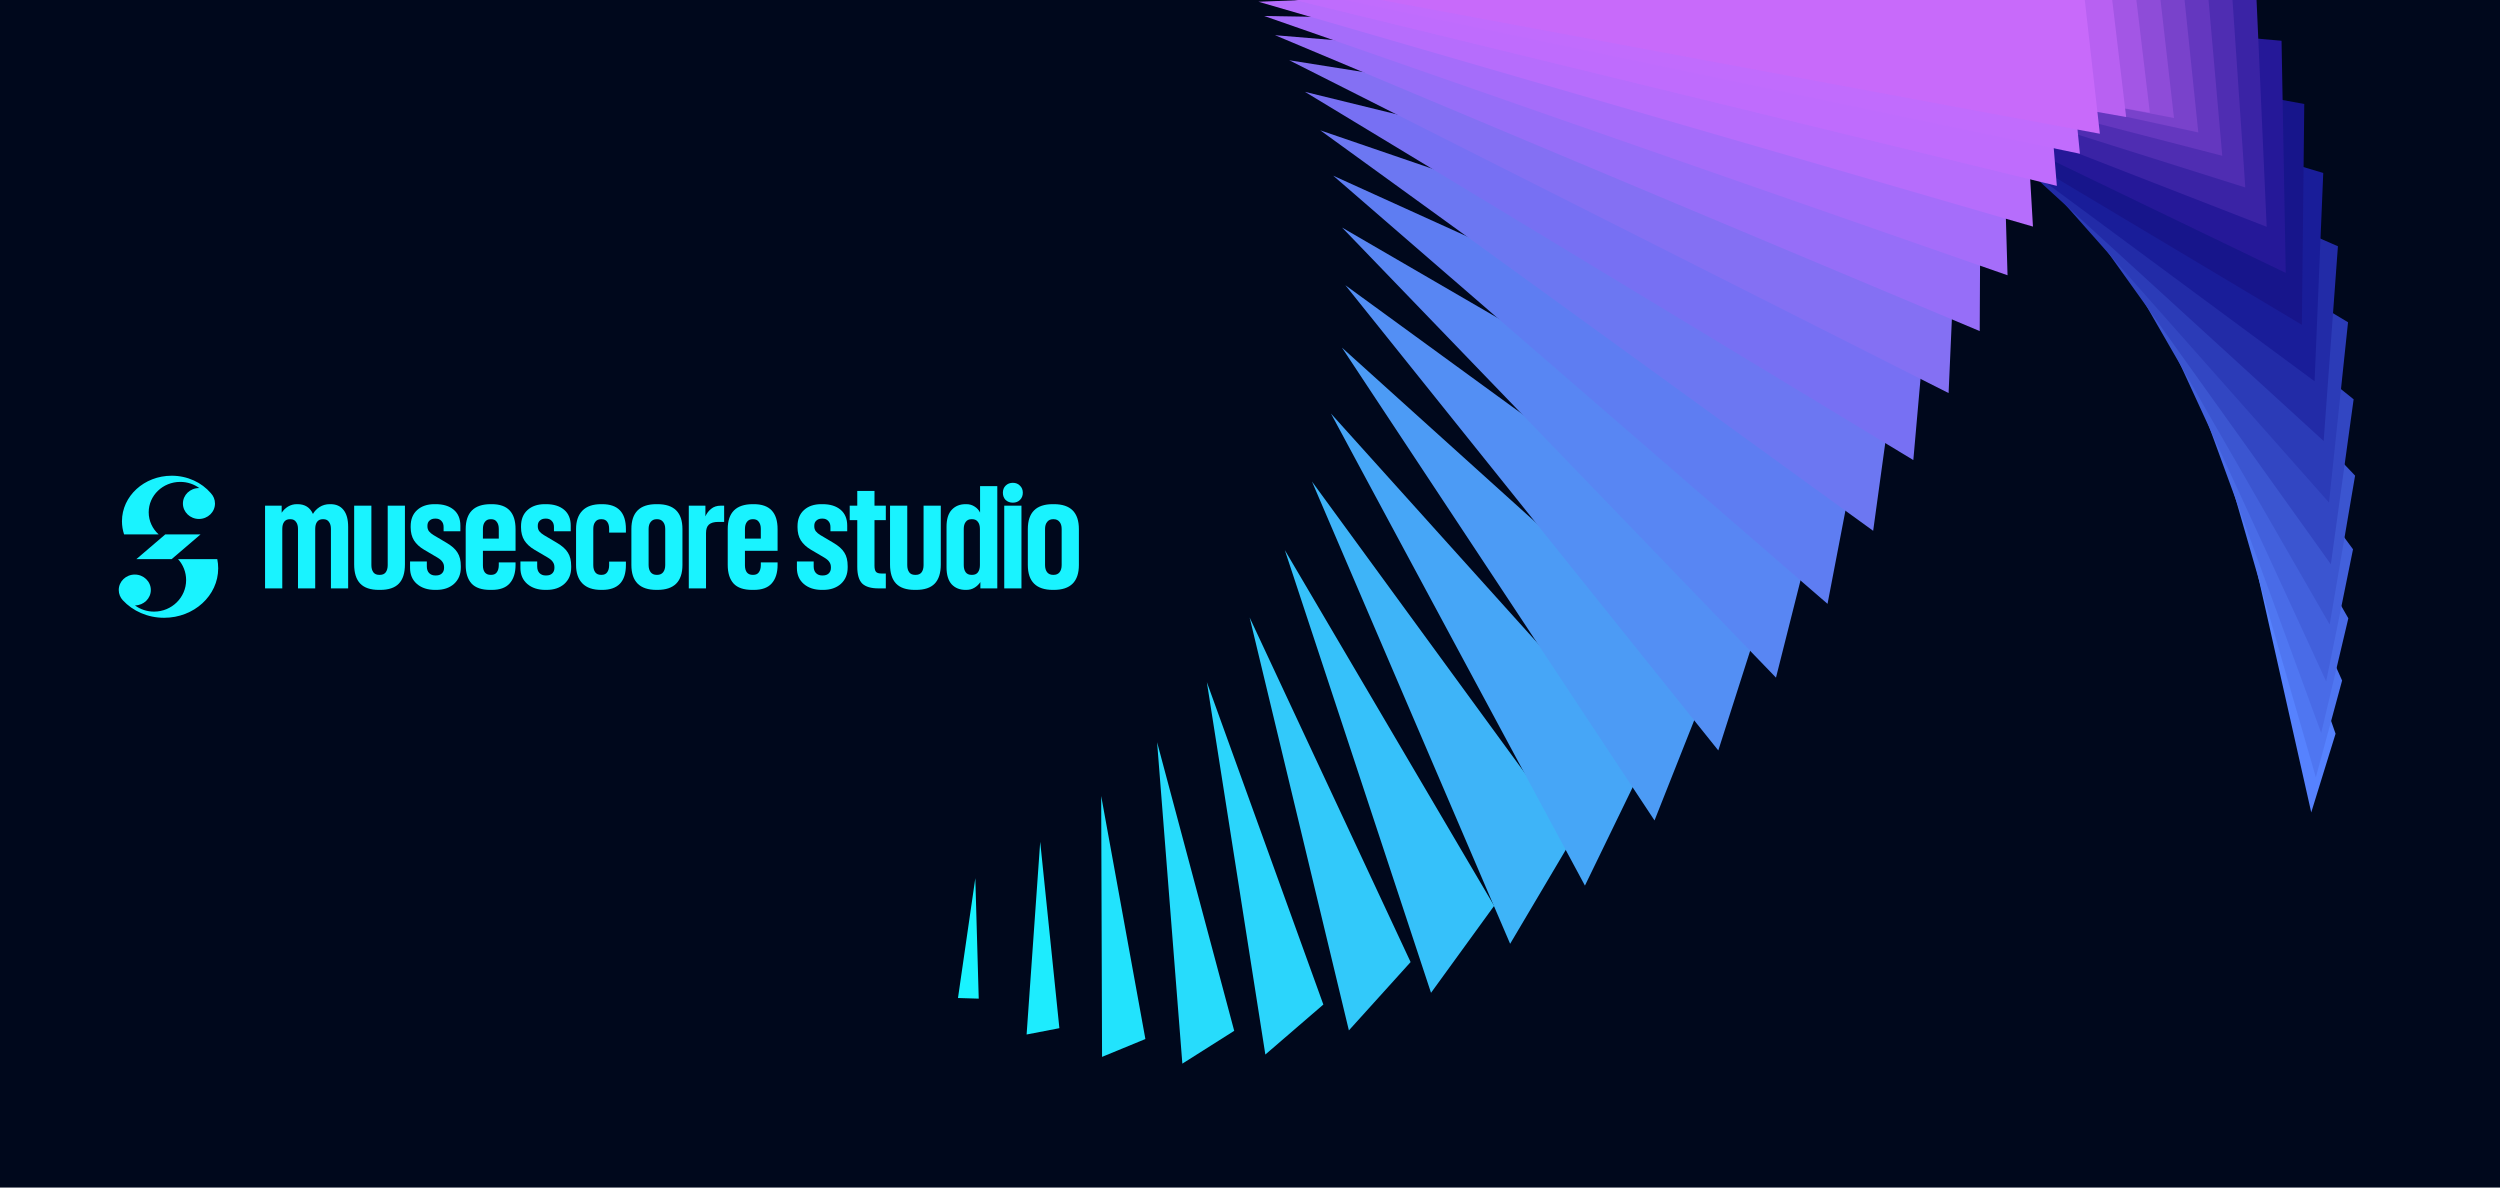
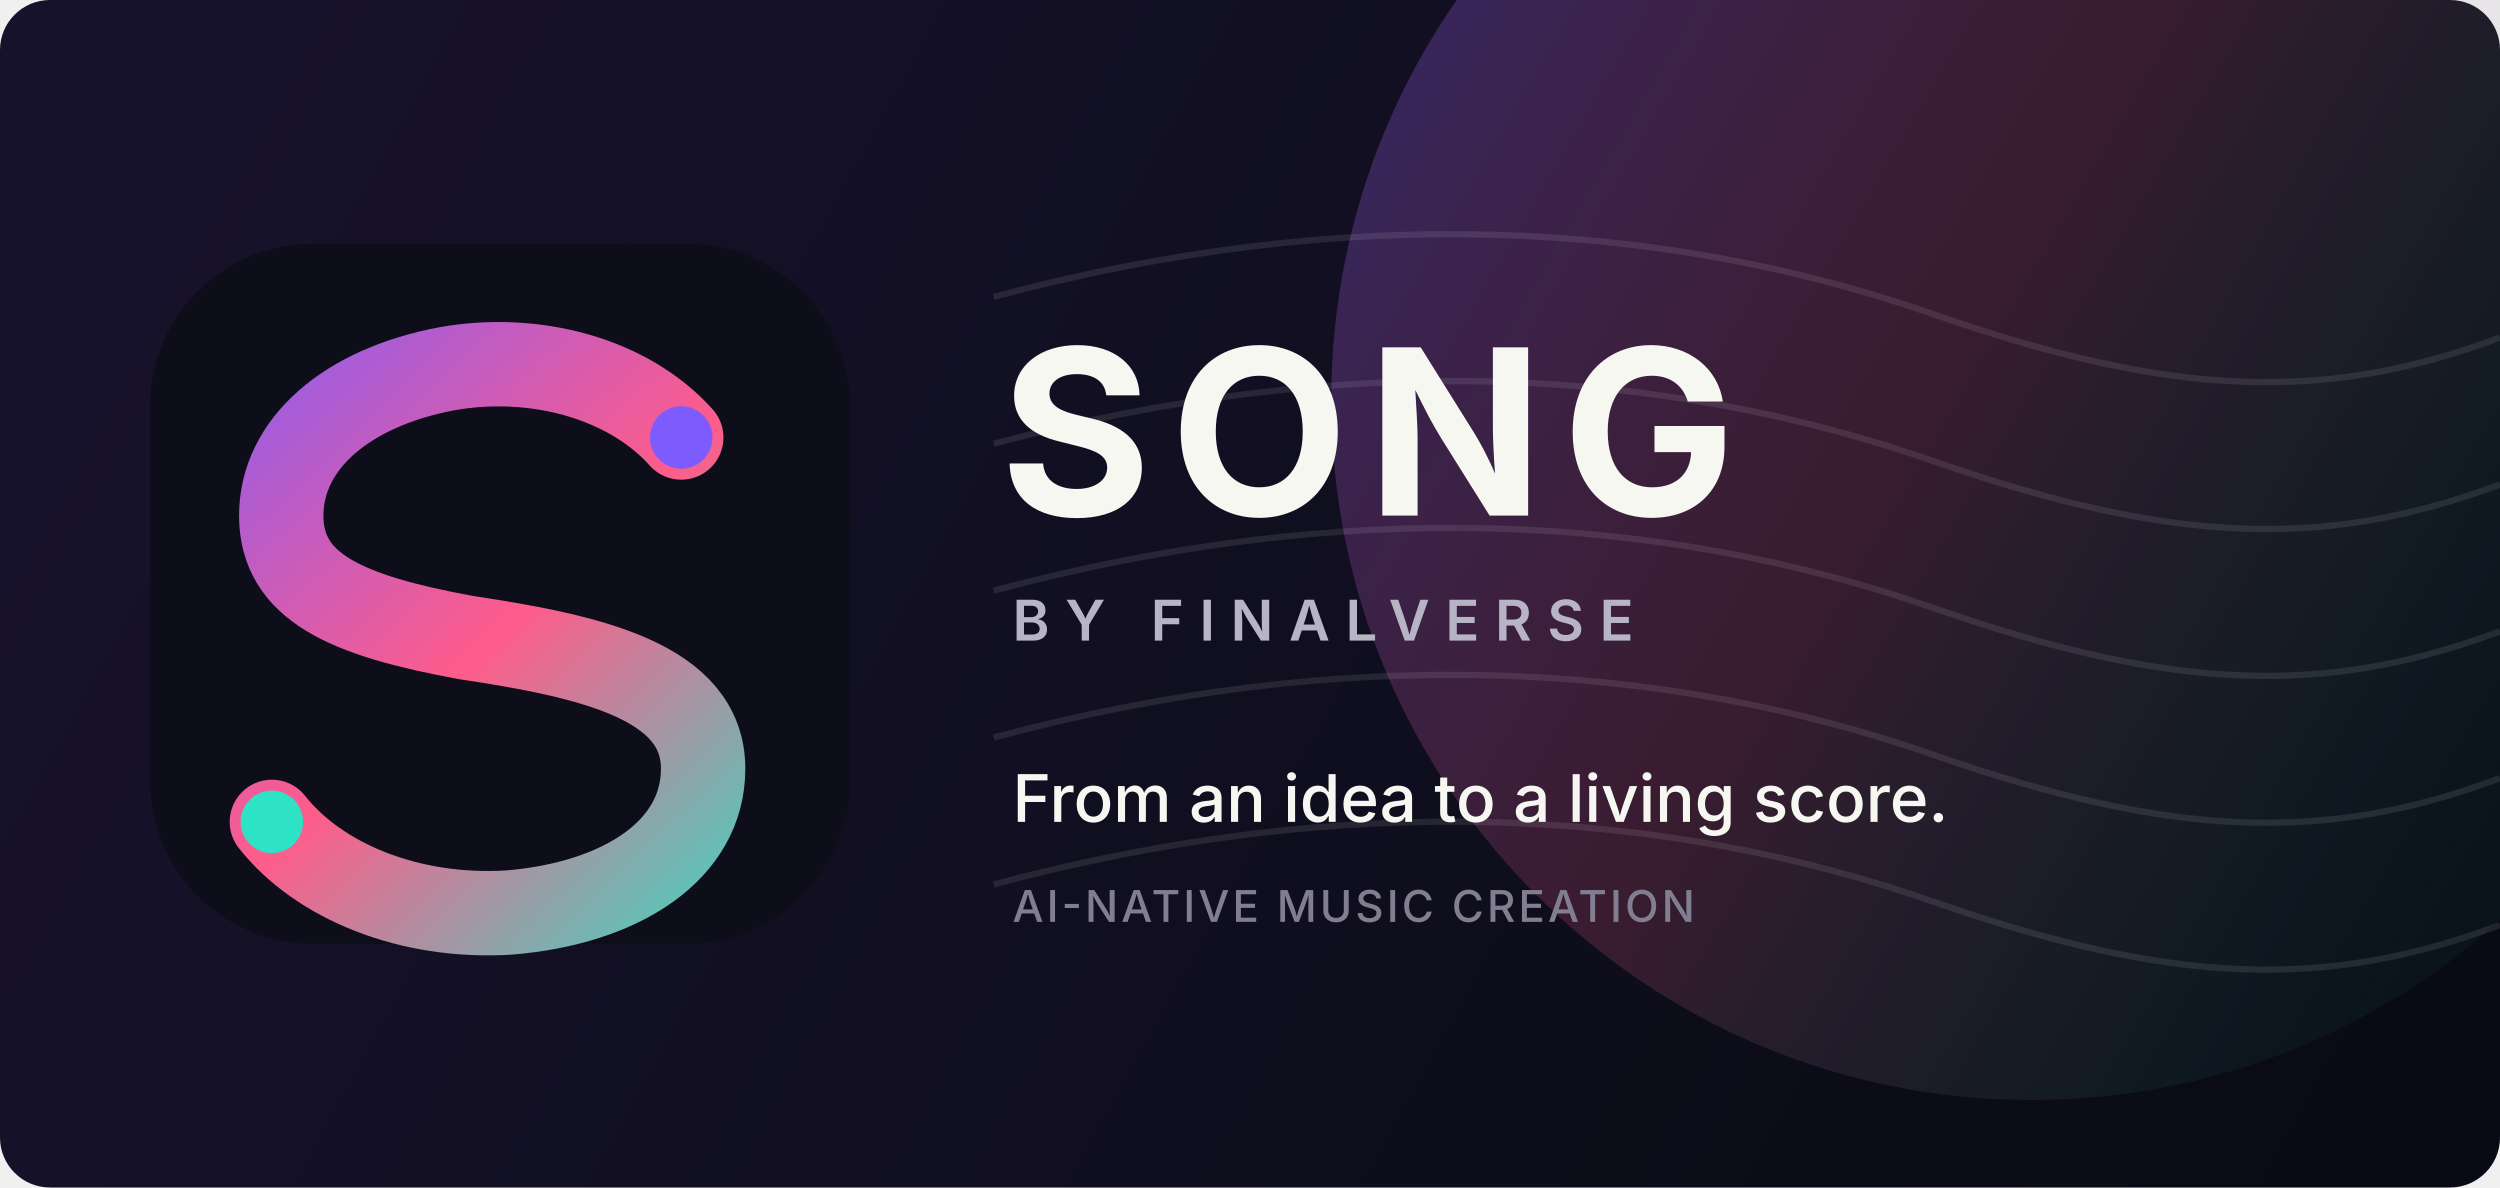
<svg xmlns="http://www.w3.org/2000/svg" width="800" height="380" viewBox="0 0 800 380" fill="none">
-   <g clip-path="url(#clip0_8843_25798)">
-     <rect width="800" height="380" fill="#00081C" />
-     <path d="M39.707 171.008C39.264 169.672 39.027 168.253 39.027 166.785C39.027 158.746 46.151 152.23 54.94 152.23C60.014 152.23 64.534 154.402 67.448 157.785H67.448C68.286 158.665 68.797 159.837 68.797 161.125C68.797 163.854 66.499 166.067 63.664 166.067C60.83 166.067 58.532 163.854 58.532 161.125C58.532 158.396 60.83 156.183 63.664 156.183C63.704 156.183 63.743 156.184 63.782 156.184C62.087 154.943 59.971 154.207 57.677 154.207C52.103 154.207 47.584 158.557 47.584 163.924C47.584 166.718 48.808 169.236 50.768 171.008H39.707Z" fill="#19F3FF" />
-     <path d="M69.824 181.863C69.824 180.856 69.721 179.87 69.525 178.915H56.972C58.581 180.698 59.559 183.045 59.559 185.617C59.559 191.195 54.962 195.716 49.293 195.716C47.008 195.716 44.897 194.982 43.191 193.74C45.999 193.71 48.266 191.509 48.266 188.798C48.266 186.069 45.968 183.857 43.133 183.857C40.298 183.857 38 186.069 38 188.798C38 190.06 38.491 191.211 39.299 192.084C42.474 195.515 47.217 197.693 52.516 197.693C62.075 197.693 69.824 190.606 69.824 181.863Z" fill="#19F3FF" />
-     <path d="M64.178 171.008H52.885L43.646 178.915H54.938L64.178 171.008Z" fill="#19F3FF" />
-     <path d="M84.818 161.815H90.136V164.077C90.652 163.275 91.329 162.617 92.167 162.104C93.037 161.59 93.972 161.334 94.971 161.334H95.213C97.566 161.334 99.209 162.377 100.144 164.462C100.627 163.596 101.337 162.858 102.271 162.248C103.238 161.639 104.318 161.334 105.51 161.334H105.752C107.557 161.334 108.943 161.943 109.91 163.163C110.909 164.382 111.409 166.195 111.409 168.601V188.285H105.897V169.275C105.897 168.312 105.688 167.558 105.269 167.013C104.882 166.435 104.286 166.146 103.48 166.146H103.286C102.481 166.146 101.868 166.435 101.449 167.013C101.063 167.558 100.869 168.312 100.869 169.275V188.285H95.358V169.275C95.358 168.312 95.148 167.558 94.729 167.013C94.343 166.435 93.746 166.146 92.941 166.146H92.747C91.941 166.146 91.329 166.435 90.91 167.013C90.523 167.558 90.33 168.312 90.33 169.275V188.285H84.818V161.815Z" fill="#19F3FF" />
-     <path d="M121.261 188.766C118.554 188.766 116.556 188.093 115.266 186.745C113.977 185.397 113.333 183.36 113.333 180.633V161.815H118.844V180.825C118.844 181.788 119.054 182.558 119.473 183.135C119.892 183.681 120.504 183.954 121.31 183.954H121.6C122.406 183.954 123.018 183.681 123.437 183.135C123.856 182.558 124.065 181.788 124.065 180.825V161.815H129.577V180.633C129.577 183.36 128.932 185.397 127.643 186.745C126.354 188.093 124.355 188.766 121.648 188.766H121.261Z" fill="#19F3FF" />
-     <path d="M139.196 188.766C136.844 188.766 134.926 188.141 133.443 186.889C131.961 185.606 131.219 183.905 131.219 181.788V179.67H136.586V181.258C136.586 182.157 136.828 182.863 137.311 183.376C137.827 183.889 138.471 184.146 139.245 184.146H139.535C140.308 184.146 140.921 183.938 141.372 183.52C141.856 183.071 142.097 182.478 142.097 181.74V181.499C142.097 180.857 141.936 180.312 141.614 179.863C141.324 179.381 140.776 178.9 139.97 178.419L135.716 175.916C134.297 175.082 133.218 174.087 132.476 172.932C131.767 171.777 131.413 170.382 131.413 168.745V168.408C131.413 166.195 132.106 164.462 133.492 163.211C134.878 161.959 136.715 161.334 139.003 161.334H139.438C141.856 161.334 143.773 161.927 145.191 163.114C146.61 164.302 147.319 166.002 147.319 168.216V169.997H141.952V168.649C141.952 167.815 141.71 167.157 141.227 166.676C140.776 166.195 140.18 165.954 139.438 165.954H139.245C138.504 165.954 137.907 166.163 137.456 166.58C137.005 166.965 136.779 167.51 136.779 168.216V168.457C136.779 169.034 136.94 169.547 137.263 169.997C137.617 170.446 138.117 170.863 138.761 171.248L142.822 173.654C144.531 174.649 145.723 175.708 146.4 176.831C147.109 177.922 147.464 179.365 147.464 181.162V181.595C147.464 183.777 146.738 185.526 145.288 186.841C143.838 188.125 141.952 188.766 139.632 188.766H139.196Z" fill="#19F3FF" />
-     <path d="M156.855 188.766C154.148 188.766 152.166 188.093 150.909 186.745C149.652 185.365 149.023 183.376 149.023 180.777V169.323C149.023 163.997 151.698 161.334 157.049 161.334H157.387C162.447 161.334 164.977 163.997 164.977 169.323V176.253H154.535V180.922C154.535 181.884 154.744 182.638 155.163 183.184C155.582 183.697 156.194 183.954 157 183.954H157.194C157.999 183.954 158.596 183.681 158.982 183.135C159.401 182.558 159.611 181.788 159.611 180.825V179.959H164.977V180.777C164.977 183.312 164.349 185.285 163.092 186.697C161.867 188.076 159.965 188.766 157.387 188.766H156.855ZM159.611 172.355V169.275C159.611 168.312 159.401 167.558 158.982 167.013C158.596 166.435 157.999 166.146 157.194 166.146H157C156.194 166.146 155.582 166.435 155.163 167.013C154.744 167.558 154.535 168.312 154.535 169.275V172.355H159.611Z" fill="#19F3FF" />
-     <path d="M174.512 188.766C172.159 188.766 170.241 188.141 168.758 186.889C167.276 185.606 166.535 183.905 166.535 181.788V179.67H171.901V181.258C171.901 182.157 172.143 182.863 172.626 183.376C173.142 183.889 173.786 184.146 174.56 184.146H174.85C175.624 184.146 176.236 183.938 176.687 183.52C177.171 183.071 177.412 182.478 177.412 181.74V181.499C177.412 180.857 177.251 180.312 176.929 179.863C176.639 179.381 176.091 178.9 175.285 178.419L171.031 175.916C169.613 175.082 168.533 174.087 167.792 172.932C167.082 171.777 166.728 170.382 166.728 168.745V168.408C166.728 166.195 167.421 164.462 168.807 163.211C170.193 161.959 172.03 161.334 174.318 161.334H174.753C177.171 161.334 179.088 161.927 180.507 163.114C181.925 164.302 182.634 166.002 182.634 168.216V169.997H177.267V168.649C177.267 167.815 177.026 167.157 176.542 166.676C176.091 166.195 175.495 165.954 174.753 165.954H174.56C173.819 165.954 173.222 166.163 172.771 166.58C172.32 166.965 172.094 167.51 172.094 168.216V168.457C172.094 169.034 172.255 169.547 172.578 169.997C172.932 170.446 173.432 170.863 174.077 171.248L178.138 173.654C179.846 174.649 181.038 175.708 181.715 176.831C182.424 177.922 182.779 179.365 182.779 181.162V181.595C182.779 183.777 182.054 185.526 180.603 186.841C179.153 188.125 177.267 188.766 174.947 188.766H174.512Z" fill="#19F3FF" />
-     <path d="M192.364 188.766C189.721 188.766 187.723 188.076 186.369 186.697C185.015 185.317 184.338 183.344 184.338 180.777V169.323C184.338 166.756 185.015 164.783 186.369 163.403C187.723 162.024 189.721 161.334 192.364 161.334H192.702C197.762 161.334 200.292 163.997 200.292 169.323V170.43H194.926V169.275C194.926 168.28 194.717 167.51 194.298 166.965C193.911 166.419 193.315 166.146 192.509 166.146H192.315C191.51 166.146 190.897 166.435 190.478 167.013C190.059 167.558 189.85 168.312 189.85 169.275V180.825C189.85 181.788 190.059 182.558 190.478 183.135C190.897 183.681 191.51 183.954 192.315 183.954H192.509C193.315 183.954 193.911 183.681 194.298 183.135C194.717 182.558 194.926 181.788 194.926 180.825V179.718H200.292V180.777C200.292 186.103 197.762 188.766 192.702 188.766H192.364Z" fill="#19F3FF" />
-     <path d="M210.069 188.766C204.718 188.766 202.043 186.103 202.043 180.777V169.323C202.043 163.997 204.702 161.334 210.02 161.334H210.407C215.725 161.334 218.384 163.997 218.384 169.323V180.777C218.384 186.103 215.709 188.766 210.359 188.766H210.069ZM207.555 180.825C207.555 181.788 207.78 182.558 208.231 183.135C208.683 183.681 209.311 183.954 210.117 183.954H210.31C211.116 183.954 211.745 183.681 212.196 183.135C212.647 182.558 212.873 181.788 212.873 180.825V169.275C212.873 168.312 212.647 167.558 212.196 167.013C211.745 166.435 211.116 166.146 210.31 166.146H210.117C209.311 166.146 208.683 166.435 208.231 167.013C207.78 167.558 207.555 168.312 207.555 169.275V180.825Z" fill="#19F3FF" />
-     <path d="M220.413 161.815H225.731V165.232C226.15 164.27 226.763 163.467 227.569 162.826C228.374 162.152 229.406 161.815 230.663 161.815H231.726V167.013H229.841C228.487 167.013 227.488 167.302 226.843 167.879C226.231 168.425 225.925 169.339 225.925 170.622V188.285H220.413V161.815Z" fill="#19F3FF" />
-     <path d="M240.705 188.766C237.998 188.766 236.016 188.093 234.759 186.745C233.502 185.365 232.873 183.376 232.873 180.777V169.323C232.873 163.997 235.548 161.334 240.898 161.334H241.237C246.297 161.334 248.827 163.997 248.827 169.323V176.253H238.384V180.922C238.384 181.884 238.594 182.638 239.013 183.184C239.432 183.697 240.044 183.954 240.85 183.954H241.043C241.849 183.954 242.446 183.681 242.832 183.135C243.251 182.558 243.461 181.788 243.461 180.825V179.959H248.827V180.777C248.827 183.312 248.199 185.285 246.942 186.697C245.717 188.076 243.815 188.766 241.237 188.766H240.705ZM243.461 172.355V169.275C243.461 168.312 243.251 167.558 242.832 167.013C242.446 166.435 241.849 166.146 241.043 166.146H240.85C240.044 166.146 239.432 166.435 239.013 167.013C238.594 167.558 238.384 168.312 238.384 169.275V172.355H243.461Z" fill="#19F3FF" />
-     <path d="M262.988 188.766C260.635 188.766 258.718 188.141 257.235 186.889C255.753 185.606 255.011 183.905 255.011 181.788V179.67H260.378V181.258C260.378 182.157 260.619 182.863 261.103 183.376C261.619 183.889 262.263 184.146 263.037 184.146H263.327C264.1 184.146 264.713 183.938 265.164 183.52C265.647 183.071 265.889 182.478 265.889 181.74V181.499C265.889 180.857 265.728 180.312 265.406 179.863C265.116 179.381 264.568 178.9 263.762 178.419L259.507 175.916C258.089 175.082 257.01 174.087 256.268 172.932C255.559 171.777 255.205 170.382 255.205 168.745V168.408C255.205 166.195 255.898 164.462 257.284 163.211C258.669 161.959 260.507 161.334 262.795 161.334H263.23C265.647 161.334 267.565 161.927 268.983 163.114C270.401 164.302 271.11 166.002 271.11 168.216V169.997H265.744V168.649C265.744 167.815 265.502 167.157 265.019 166.676C264.568 166.195 263.971 165.954 263.23 165.954H263.037C262.295 165.954 261.699 166.163 261.248 166.58C260.797 166.965 260.571 167.51 260.571 168.216V168.457C260.571 169.034 260.732 169.547 261.055 169.997C261.409 170.446 261.909 170.863 262.553 171.248L266.614 173.654C268.323 174.649 269.515 175.708 270.192 176.831C270.901 177.922 271.255 179.365 271.255 181.162V181.595C271.255 183.777 270.53 185.526 269.08 186.841C267.63 188.125 265.744 188.766 263.423 188.766H262.988Z" fill="#19F3FF" />
-     <path d="M281.093 188.285C278.741 188.285 277.016 187.772 275.92 186.745C274.857 185.686 274.325 183.889 274.325 181.355V166.435H271.908V161.815H274.325V157.099H279.837V161.815H283.462V166.435H279.837V181.018C279.837 181.948 279.998 182.606 280.32 182.991C280.642 183.344 281.206 183.52 282.012 183.52H283.462V188.285H281.093Z" fill="#19F3FF" />
-     <path d="M292.738 188.766C290.031 188.766 288.032 188.093 286.743 186.745C285.454 185.397 284.809 183.36 284.809 180.633V161.815H290.321V180.825C290.321 181.788 290.53 182.558 290.949 183.135C291.368 183.681 291.981 183.954 292.786 183.954H293.076C293.882 183.954 294.495 183.681 294.914 183.135C295.333 182.558 295.542 181.788 295.542 180.825V161.815H301.054V180.633C301.054 183.36 300.409 185.397 299.12 186.745C297.83 188.093 295.832 188.766 293.125 188.766H292.738Z" fill="#19F3FF" />
-     <path d="M308.981 188.766C307.144 188.766 305.661 188.173 304.533 186.986C303.437 185.766 302.89 183.954 302.89 181.547V168.553C302.89 166.146 303.437 164.35 304.533 163.163C305.661 161.943 307.144 161.334 308.981 161.334H309.223C310.222 161.334 311.108 161.59 311.882 162.104C312.655 162.585 313.236 163.227 313.622 164.029V155.558H319.134V188.285H313.719V186.264C313.203 187.034 312.559 187.643 311.785 188.093C311.044 188.542 310.19 188.766 309.223 188.766H308.981ZM308.401 180.825C308.401 181.788 308.61 182.558 309.029 183.135C309.448 183.681 310.061 183.954 310.867 183.954H311.108C311.914 183.954 312.526 183.681 312.945 183.135C313.364 182.558 313.574 181.788 313.574 180.825V169.275C313.574 168.312 313.364 167.558 312.945 167.013C312.526 166.435 311.914 166.146 311.108 166.146H310.867C310.061 166.146 309.448 166.435 309.029 167.013C308.61 167.558 308.401 168.312 308.401 169.275V180.825Z" fill="#19F3FF" />
-     <path d="M321.357 161.815H326.868V188.285H321.357V161.815ZM320.921 157.676C320.921 156.746 321.211 155.992 321.792 155.414C322.404 154.805 323.178 154.5 324.112 154.5C325.047 154.5 325.804 154.805 326.384 155.414C326.997 155.992 327.303 156.746 327.303 157.676C327.303 158.607 326.997 159.377 326.384 159.986C325.804 160.564 325.047 160.852 324.112 160.852C323.178 160.852 322.404 160.564 321.792 159.986C321.211 159.377 320.921 158.607 320.921 157.676Z" fill="#19F3FF" />
-     <path d="M336.929 188.766C331.579 188.766 328.904 186.103 328.904 180.777V169.323C328.904 163.997 331.563 161.334 336.881 161.334H337.268C342.586 161.334 345.245 163.997 345.245 169.323V180.777C345.245 186.103 342.57 188.766 337.219 188.766H336.929ZM334.415 180.825C334.415 181.788 334.641 182.558 335.092 183.135C335.543 183.681 336.172 183.954 336.978 183.954H337.171C337.977 183.954 338.605 183.681 339.056 183.135C339.508 182.558 339.733 181.788 339.733 180.825V169.275C339.733 168.312 339.508 167.558 339.056 167.013C338.605 166.435 337.977 166.146 337.171 166.146H336.978C336.172 166.146 335.543 166.435 335.092 167.013C334.641 167.558 334.415 168.312 334.415 169.275V180.825Z" fill="#19F3FF" />
-     <g clip-path="url(#clip1_8843_25798)">
-       <path d="M739.596 259.977L709.519 126.279L747.384 234.793L739.596 259.977Z" fill="#5682FE" />
-       <path d="M741.067 248.753L700.681 108.617L749.474 217.771L741.067 248.753Z" fill="#4F76F1" />
-       <path d="M742.781 234.562L690.237 90.949L751.468 197.86L742.781 234.562Z" fill="#496BE7" />
-       <path d="M744.37 218.046L677.938 73.775L752.967 175.776L744.37 218.046Z" fill="#4260DC" />
-       <path d="M745.497 199.843L663.64 57.55L753.629 152.201L745.497 199.843Z" fill="#3B55D0" />
-       <path d="M745.877 180.57L647.306 42.685L753.163 127.781L745.877 180.57Z" fill="#3246C2" />
-       <path d="M745.286 160.816L629.042 29.502L751.371 103.123L745.286 160.816Z" fill="#2B3BB7" />
-       <path d="M457.925 317.703L411.14 176.03L478.125 289.866L457.925 317.703Z" fill="#36C1FA" />
-       <path d="M483.242 302.018L419.833 154.098L503.214 268.28L483.242 302.018Z" fill="#3EB4F8" />
-       <path d="M431.642 329.73L399.885 197.608L451.394 307.864L431.642 329.73Z" fill="#32C9FA" />
-       <path d="M507.178 283.396L425.906 132.335L526.331 243.926L507.178 283.396Z" fill="#46A6F7" />
-       <path d="M743.574 141.125L609.076 18.227L748.136 78.801L743.574 141.125Z" fill="#222BA7" />
-       <path d="M404.91 337.454L386.191 218.288L423.473 321.454L404.91 337.454Z" fill="#2BD5FC" />
-       <path d="M529.446 262.542L429.418 111.238L547.271 217.562L529.446 262.542Z" fill="#4C9BF5" />
-       <path d="M549.856 240.143L430.514 91.267L565.917 189.903L549.856 240.143Z" fill="#538FF4" />
-       <path d="M378.352 340.365L370.27 237.511L394.947 329.865L378.352 340.365Z" fill="#27DCFC" />
-       <path d="M740.67 122.011L587.759 8.981L743.439 55.349L740.67 122.011Z" fill="#191D99" />
-       <path d="M568.315 216.843L429.459 72.819L582.25 161.592L568.315 216.843Z" fill="#5886F3" />
-       <path d="M736.599 103.937L565.559 1.77L737.366 33.275L736.599 103.937Z" fill="#17158B" />
-       <path d="M584.809 193.234L426.619 56.221L596.326 133.243L584.809 193.234Z" fill="#5E7DF2" />
-       <path d="M352.656 338.203L352.381 254.725L366.524 332.488L352.656 338.203Z" fill="#22E3FD" />
-       <path d="M599.413 169.86L422.475 41.703L608.284 105.407L599.413 169.86Z" fill="#6C77F2" />
-       <path d="M731.437 87.337L542.996 -3.526L730.095 13.042L731.437 87.337Z" fill="#251898" />
-       <path d="M328.514 331.042L332.865 269.386L339.001 329.018L328.514 331.042Z" fill="#1DECFE" />
-       <path d="M612.264 147.223L417.579 29.39L618.335 78.613L612.264 147.223Z" fill="#7770F3" />
-       <path d="M725.333 72.578L520.647 -7.102L721.875 -4.932L725.333 72.578Z" fill="#3A23A5" />
-       <path d="M623.549 125.781L412.547 19.282L626.764 53.353L623.549 125.781Z" fill="#8470F3" />
-       <path d="M306.554 319.368L312.101 281.009L313.194 319.566L306.554 319.368Z" fill="#19F3FF" />
-       <path d="M718.49 59.991L499.073 -9.241L713.015 -20.288L718.49 59.991Z" fill="#4F2DB2" />
-       <path d="M633.509 105.944L407.995 11.262L633.893 30.085L633.509 105.944Z" fill="#966EF8" />
-       <path d="M711.124 49.852L478.817 -10.245L703.848 -32.71L711.124 49.852Z" fill="#6437BF" />
-       <path d="M642.412 88.083L404.53 5.117L640.106 9.207L642.412 88.083Z" fill="#A56DFA" />
-       <path d="M703.458 42.387L460.359 -10.423L694.711 -41.954L703.458 42.387Z" fill="#7942CB" />
-       <path d="M650.547 72.508L402.7 0.557L645.789 -8.92L650.547 72.508Z" fill="#B66DFC" />
-       <path d="M695.679 37.759L444.096 -10.033L685.899 -47.823L695.679 37.759Z" fill="#8E4CD8" />
-       <path d="M658.19 59.477L402.962 -2.753L651.324 -24.001L658.19 59.477Z" fill="#BF6CFD" />
-       <path d="M687.953 36.087L430.339 -9.27L677.64 -50.187L687.953 36.087Z" fill="#A356E5" />
-       <path d="M665.579 49.199L405.677 -5.136L657.05 -35.807L665.579 49.199Z" fill="#C16CFD" />
-       <path d="M680.367 37.438L419.301 -8.225L670.078 -48.973L680.367 37.438Z" fill="#B861F2" />
-       <path d="M671.956 42.796L410.111 -5.915L662.266 -43.193L671.956 42.796Z" fill="#C86AFA" />
-     </g>
+   <defs>
+     <linearGradient id="splashBackground" x1="80" y1="15" x2="742" y2="380" gradientUnits="userSpaceOnUse">
+       <stop stop-color="#17122B" />
+       <stop offset="1" stop-color="#090B14" />
+     </linearGradient>
+     <linearGradient id="splashMark" x1="68" y1="86" x2="265" y2="291" gradientUnits="userSpaceOnUse">
+       <stop stop-color="#7C5CFF" />
+       <stop offset="0.52" stop-color="#FF5C8A" />
+       <stop offset="1" stop-color="#2DE2C5" />
+     </linearGradient>
+     <linearGradient id="splashGlow" x1="357" y1="68" x2="772" y2="310" gradientUnits="userSpaceOnUse">
+       <stop stop-color="#7C5CFF" stop-opacity="0.32" />
+       <stop offset="0.52" stop-color="#FF5C8A" stop-opacity="0.18" />
+       <stop offset="1" stop-color="#2DE2C5" stop-opacity="0.04" />
+     </linearGradient>
+   </defs>
+   <rect width="800" height="380" rx="16" fill="url(#splashBackground)" />
+   <circle cx="650" cy="128" r="224" fill="url(#splashGlow)" />
+   <g opacity="0.10" stroke="#F7F7F2" stroke-width="2">
+     <path d="M318 95C430 65 532 70 620 101C695 127 744 129 800 108" />
+     <path d="M318 142C430 112 532 117 620 148C695 174 744 176 800 155" />
+     <path d="M318 189C430 159 532 164 620 195C695 221 744 223 800 202" />
+     <path d="M318 236C430 206 532 211 620 242C695 268 744 270 800 249" />
+     <path d="M318 283C430 253 532 258 620 289C695 315 744 317 800 296" />
  </g>
-   <defs>
-     <clipPath id="clip0_8843_25798">
-       <rect width="800" height="380" fill="white" />
-     </clipPath>
-     <clipPath id="clip1_8843_25798">
-       <rect width="467.21" height="352.781" fill="white" transform="translate(773.99 293.632) rotate(173.229)" />
-     </clipPath>
-   </defs>
+   <rect x="48" y="78" width="224" height="224" rx="52" fill="#0D0E1A" />
+   <path d="M218 140C201 121 171 113 143 118C111 124 90 142 90 165C90 188 111 197 149 204C189 210 225 218 225 246C225 272 199 289 163 292C131 294 102 282 87 263" stroke="url(#splashMark)" stroke-width="27" stroke-linecap="round" stroke-linejoin="round" />
+   <circle cx="218" cy="140" r="10" fill="#7C5CFF" />
+   <circle cx="87" cy="263" r="10" fill="#2DE2C5" />
+   <text x="320" y="165" fill="#F7F7F2" font-family="Inter, Avenir Next, Helvetica Neue, sans-serif" font-size="74" font-weight="720" letter-spacing="6">SONG</text>
+   <text x="324" y="205" fill="#B6B4C5" font-family="Inter, Avenir Next, Helvetica Neue, sans-serif" font-size="18" font-weight="600" letter-spacing="5">BY FINALVERSE</text>
+   <text x="324" y="263" fill="#F7F7F2" font-family="Inter, Avenir Next, Helvetica Neue, sans-serif" font-size="21" font-weight="500">From an idea to a living score.</text>
+   <text x="324" y="295" fill="#817E92" font-family="Inter, Avenir Next, Helvetica Neue, sans-serif" font-size="14" font-weight="500" letter-spacing="1">AI-NATIVE MUSIC CREATION</text>
</svg>
